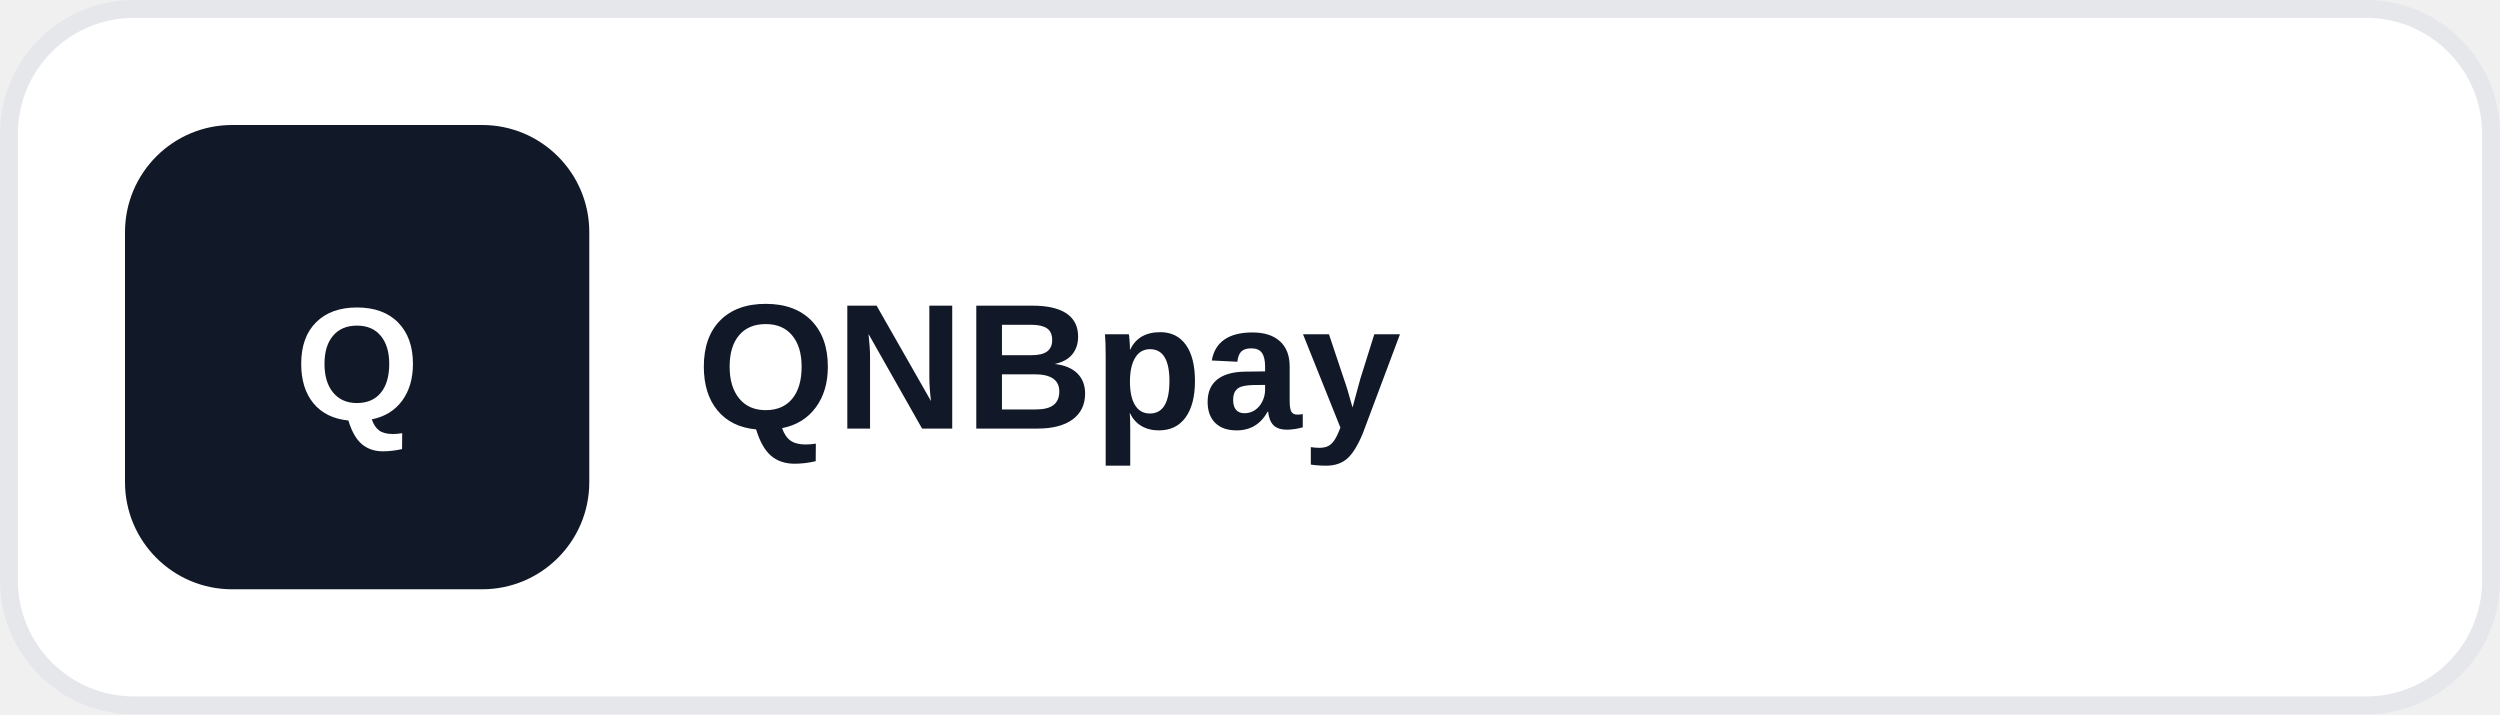
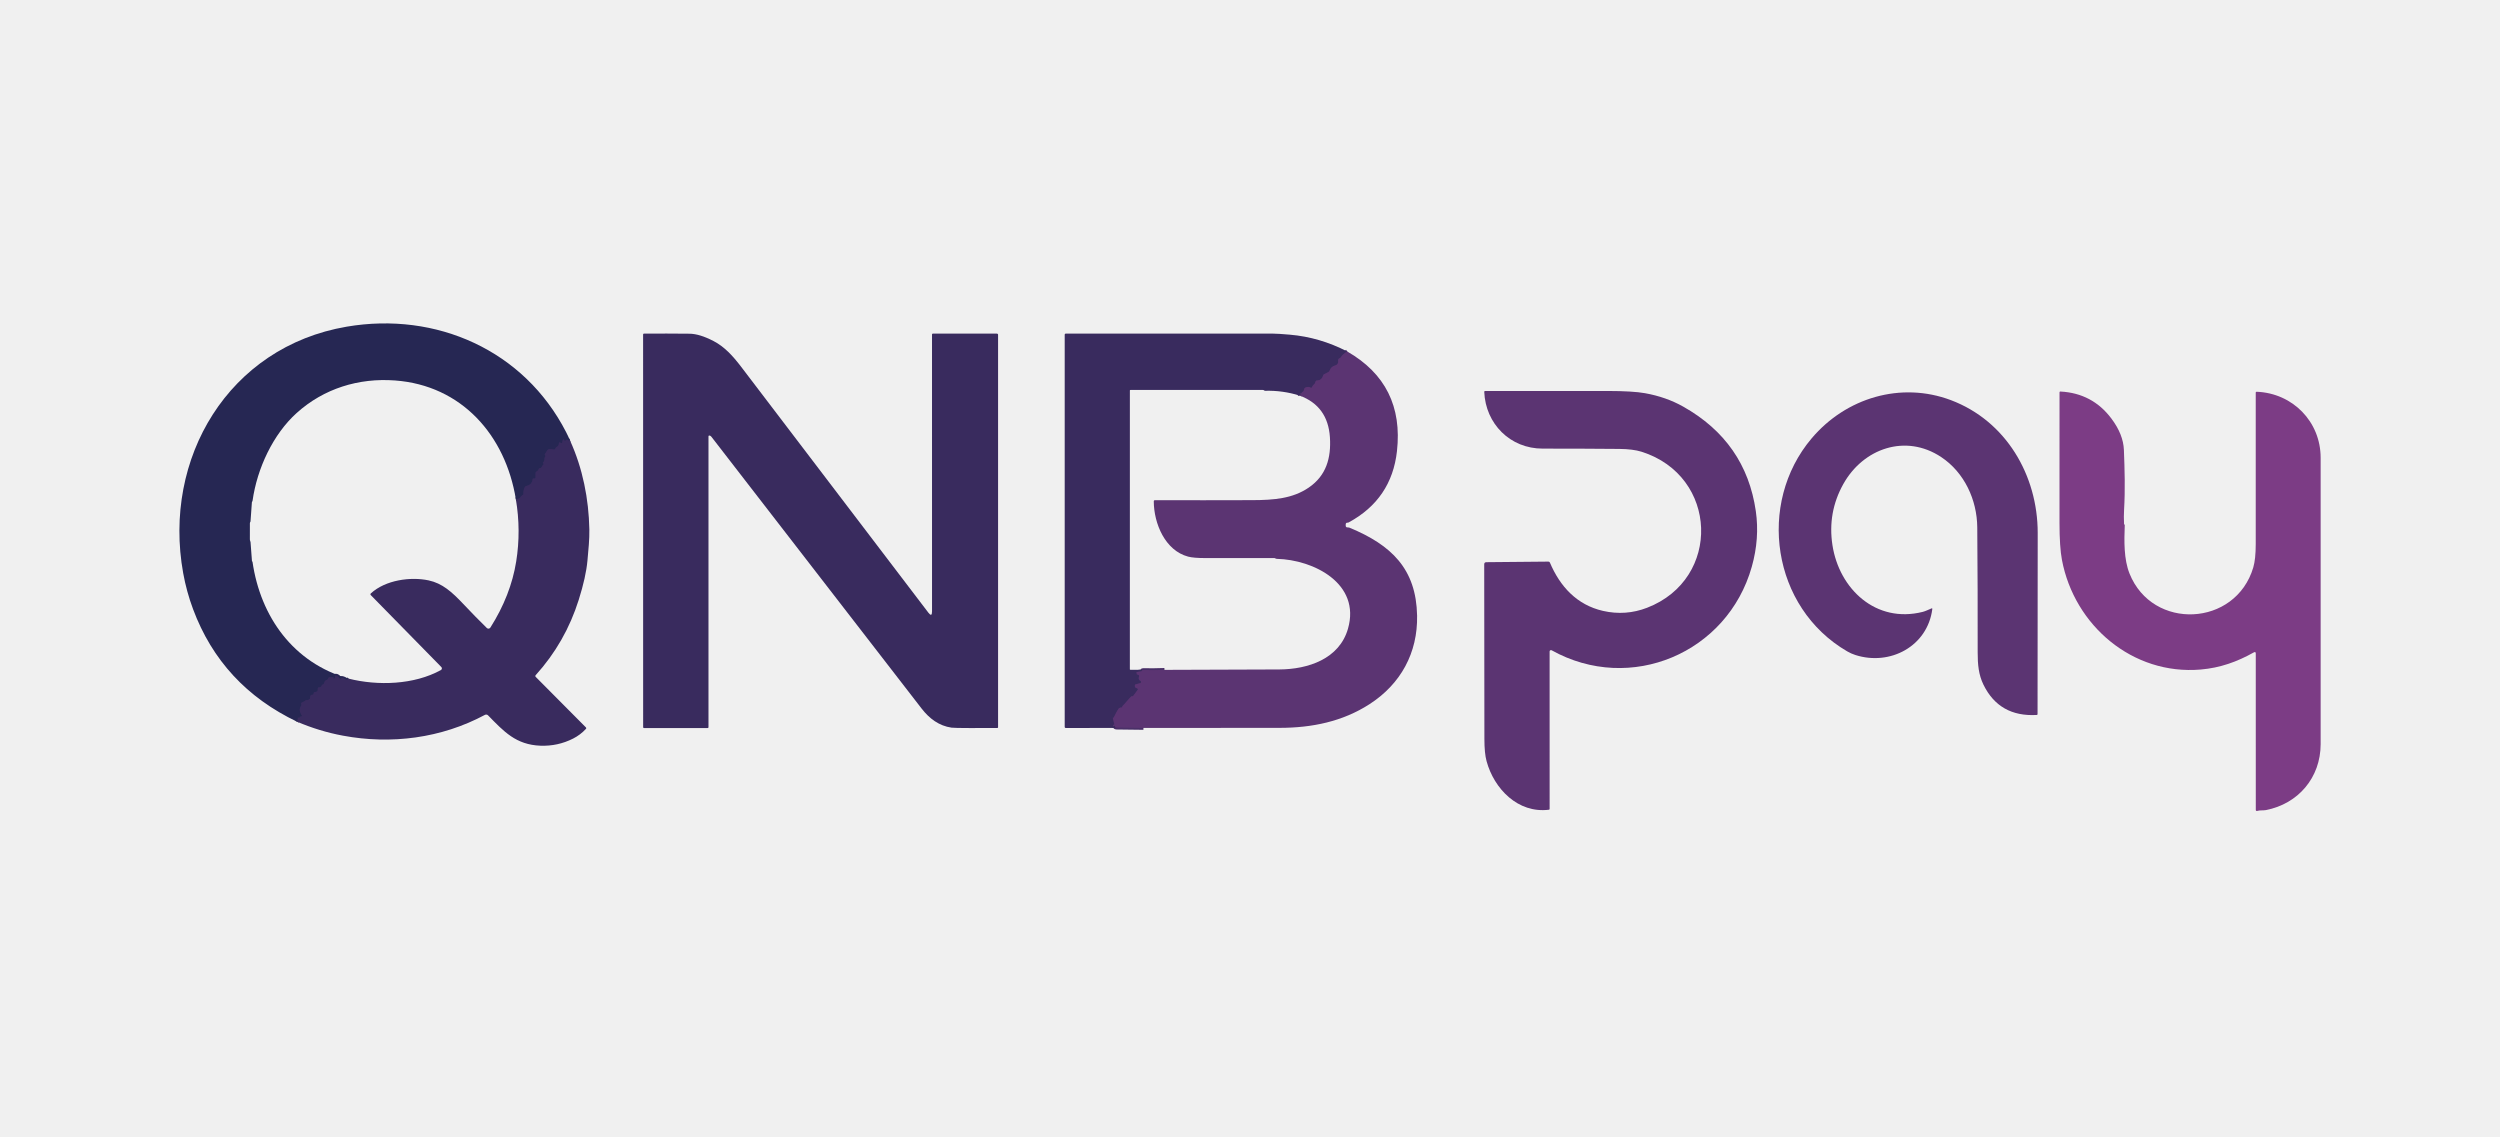
- <svg xmlns="http://www.w3.org/2000/svg" viewBox="0 0 280 80" role="img" aria-labelledby="title">
-   <rect x="1" y="1" width="278" height="78" rx="14" fill="#ffffff" stroke="#e5e7eb" stroke-width="2" />
-   <rect x="14" y="14" width="52" height="52" rx="12" fill="#111827" />
-   <text x="40" y="47" text-anchor="middle" fill="#ffffff" font-family="Arial, sans-serif" font-size="18" font-weight="700">Q</text>
-   <text x="78" y="48" fill="#111827" font-family="Arial, sans-serif" font-size="20" font-weight="700">QNBpay</text>
+ <svg xmlns="http://www.w3.org/2000/svg" version="1.1" viewBox="0.00 0.00 1338.00 608.00">
+   <g stroke-width="2.00" fill="none" stroke-linecap="butt">
+     <path stroke="#302959" vector-effect="non-scaling-stroke" d="   M 305.09 235.77   Q 304.37 235.97 303.75 235.46   Q 303.35 235.14 302.98 235.51   L 302.66 235.83   Q 302.37 236.12 302.08 235.84   Q 301.93 235.69 301.90 235.50   Q 301.77 234.63 301.27 235.40   Q 301.01 235.80 300.92 236.78   A 0.43 0.42 7.4 0 1 300.42 237.16   Q 300.08 237.10 299.90 236.91   A 0.44 0.44 0.0 0 0 299.13 237.21   Q 299.14 238.54 297.97 239.22   Q 297.50 239.49 297.24 239.98   L 297.09 240.26   Q 296.82 240.76 296.29 240.58   Q 295.09 240.18 293.80 240.41   Q 293.27 240.51 292.97 240.96   L 291.64 242.96   Q 291.40 243.32 291.68 243.65   Q 291.88 243.88 291.88 244.13   A 0.72 0.29 86.4 0 1 291.71 244.64   Q 291.58 244.73 291.49 244.87   Q 291.37 245.06 291.40 245.43   Q 291.49 246.72 290.57 247.64   Q 290.53 247.68 290.56 247.73   L 290.83 248.10   Q 291.07 248.43 290.78 248.71   L 290.32 249.17   Q 290.08 249.41 289.99 249.74   Q 289.80 250.42 289.06 250.49   Q 288.53 250.54 288.33 251.04   Q 287.95 251.98 287.04 252.42   A 0.76 0.76 0.0 0 0 286.62 253.10   L 286.61 255.50   Q 286.61 256.11 286.00 256.11   L 285.50 256.11   Q 285.10 256.11 285.06 256.51   Q 284.72 259.50 281.61 260.10   Q 281.13 260.20 280.91 260.62   Q 280.02 262.31 280.12 264.19   Q 280.15 264.71 279.70 264.97   Q 278.79 265.50 278.25 266.38   Q 278.00 266.78 277.53 266.89   L 276.09 267.21" />
+     <path stroke="#302959" vector-effect="non-scaling-stroke" d="   M 186.56 363.20   Q 186.14 363.70 185.60 363.80   Q 185.16 363.88 184.81 363.61   Q 183.90 362.88 182.94 362.86   Q 182.71 362.85 182.72 363.07   Q 182.72 363.23 182.68 363.37   Q 182.56 363.70 182.25 363.54   C 181.41 363.10 181.25 362.20 180.60 361.83   Q 180.15 361.58 179.63 361.61   Q 179.20 361.63 179.32 362.05   Q 179.44 362.50 179.31 362.85   Q 179.17 363.22 178.77 363.20   Q 178.49 363.18 178.23 362.96   A 0.13 0.13 0.0 0 1 178.27 362.74   L 178.63 362.61   A 0.07 0.06 -51.0 0 0 178.62 362.48   L 176.72 362.39   Q 176.28 362.37 175.94 362.64   Q 175.65 362.87 175.54 363.26   Q 175.41 363.70 174.98 363.82   Q 173.80 364.16 173.54 365.42   Q 173.45 365.84 173.29 366.00   Q 173.04 366.25 172.71 366.38   Q 172.33 366.52 172.17 366.90   Q 171.71 367.97 170.66 367.87   A 0.53 0.52 90.0 0 0 170.09 368.45   Q 170.30 370.40 168.54 370.38   Q 167.93 370.38 167.87 370.98   Q 167.78 371.94 166.90 371.87   A 0.56 0.56 0.0 0 0 166.48 372.01   Q 165.75 372.66 165.96 373.48   Q 166.05 373.84 165.78 374.09   Q 164.98 374.82 164.06 374.68   A 0.65 0.64 -64.0 0 0 163.47 374.89   C 162.73 375.69 161.65 375.73 161.28 376.19   Q 161.06 376.48 161.23 376.85   A 0.88 0.86 49.9 0 1 161.16 377.74   Q 159.70 379.75 161.16 382.35   Q 161.26 382.53 161.41 382.66   Q 161.56 382.80 161.61 383.00   A 0.37 0.36 -6.8 0 1 161.25 383.45   Q 160.88 383.44 160.50 383.63   Q 160.42 383.67 160.46 383.70   Q 160.55 383.80 160.51 383.97   Q 160.47 384.11 160.31 384.11   L 159.75 384.11   Q 159.32 384.11 159.37 384.55   Q 159.46 385.39 159.03 386.28" />
+     <path stroke="#4a3068" vector-effect="non-scaling-stroke" d="   M 721.00 188.09   Q 718.62 189.63 717.67 191.13   Q 717.39 191.57 716.90 191.76   Q 716.02 192.10 716.20 193.28   A 2.02 2.02 0.0 0 1 714.68 195.57   Q 712.37 196.13 711.64 198.33   Q 711.45 198.90 710.91 199.16   L 708.70 200.26   Q 708.24 200.49 708.11 200.98   Q 707.44 203.56 704.75 203.65   Q 704.35 203.66 704.16 204.01   Q 703.92 204.44 703.85 204.85   Q 703.76 205.31 703.39 205.60   Q 702.60 206.22 702.17 207.19   Q 701.88 207.84 701.31 207.42   Q 700.42 206.79 698.85 207.35   A 1.48 1.47 -8.4 0 0 697.87 208.66   Q 697.81 209.97 696.20 209.88   Q 696.63 209.77 696.83 210.08   Q 697.11 210.49 696.62 210.44   Q 696.32 210.42 696.06 210.53   Q 695.87 210.62 696.00 210.75   Q 696.06 210.82 696.13 210.87   Q 696.48 211.16 695.88 211.32   Q 695.50 211.42 695.55 211.72" />
+     <path stroke="#4a3068" vector-effect="non-scaling-stroke" d="   M 623.22 358.51   Q 617.44 358.74 611.66 358.62   Q 611.47 358.62 611.35 358.71   Q 611.19 358.83 611.14 359.00   Q 611.05 359.26 610.78 359.31   L 608.28 359.70   A 0.15 0.15 0.0 0 0 608.23 359.98   Q 608.37 360.05 608.50 360.10   A 0.17 0.16 -45.3 0 1 608.50 360.41   Q 608.38 360.45 608.26 360.51   A 0.12 0.12 0.0 0 0 608.26 360.73   L 609.27 361.22   Q 609.87 361.51 609.63 362.14   Q 609.03 363.67 610.40 364.44   A 0.64 0.64 0.0 0 1 610.26 365.61   L 607.76 366.29   A 0.50 0.49 83.9 0 0 607.39 366.76   L 607.38 367.24   Q 607.37 367.87 607.95 368.12   L 608.66 368.44   Q 609.26 368.71 608.87 369.24   L 606.47 372.50   A 0.33 0.33 0.0 0 1 606.20 372.64   L 605.81 372.64   A 0.73 0.70 19.7 0 0 605.27 372.88   L 600.73 377.96   Q 600.65 378.05 600.64 378.17   Q 600.64 378.30 600.62 378.43   Q 600.60 378.63 600.40 378.63   Q 599.13 378.61 598.51 379.51   Q 597.70 380.70 596.08 384.02   Q 596.02 384.14 595.89 384.13   Q 595.75 384.12 595.64 384.18   Q 595.59 384.20 595.60 384.26   L 596.29 387.23   Q 596.32 387.38 596.35 387.40   Q 596.46 387.48 596.58 387.53   Q 596.65 387.56 596.50 387.64   L 595.97 387.93   A 0.33 0.32 79.5 0 0 595.80 388.18   Q 595.78 388.38 595.84 388.56   Q 595.95 388.88 596.17 388.63   Q 596.34 388.43 596.54 388.38   Q 596.85 388.29 596.76 388.60   Q 596.70 388.81 596.76 389.01   Q 596.88 389.42 597.30 389.42   L 611.97 389.60" />
+   </g>
+   <path fill="#262753" d="   M 305.09 235.77   Q 304.37 235.97 303.75 235.46   Q 303.35 235.14 302.98 235.51   L 302.66 235.83   Q 302.37 236.12 302.08 235.84   Q 301.93 235.69 301.90 235.50   Q 301.77 234.63 301.27 235.40   Q 301.01 235.80 300.92 236.78   A 0.43 0.42 7.4 0 1 300.42 237.16   Q 300.08 237.10 299.90 236.91   A 0.44 0.44 0.0 0 0 299.13 237.21   Q 299.14 238.54 297.97 239.22   Q 297.50 239.49 297.24 239.98   L 297.09 240.26   Q 296.82 240.76 296.29 240.58   Q 295.09 240.18 293.80 240.41   Q 293.27 240.51 292.97 240.96   L 291.64 242.96   Q 291.40 243.32 291.68 243.65   Q 291.88 243.88 291.88 244.13   A 0.72 0.29 86.4 0 1 291.71 244.64   Q 291.58 244.73 291.49 244.87   Q 291.37 245.06 291.40 245.43   Q 291.49 246.72 290.57 247.64   Q 290.53 247.68 290.56 247.73   L 290.83 248.10   Q 291.07 248.43 290.78 248.71   L 290.32 249.17   Q 290.08 249.41 289.99 249.74   Q 289.80 250.42 289.06 250.49   Q 288.53 250.54 288.33 251.04   Q 287.95 251.98 287.04 252.42   A 0.76 0.76 0.0 0 0 286.62 253.10   L 286.61 255.50   Q 286.61 256.11 286.00 256.11   L 285.50 256.11   Q 285.10 256.11 285.06 256.51   Q 284.72 259.50 281.61 260.10   Q 281.13 260.20 280.91 260.62   Q 280.02 262.31 280.12 264.19   Q 280.15 264.71 279.70 264.97   Q 278.79 265.50 278.25 266.38   Q 278.00 266.78 277.53 266.89   L 276.09 267.21   C 270.52 232.95 247.09 206.24 211.37 203.62   C 192.00 202.20 173.38 207.89 158.78 221.03   C 146.17 232.39 137.60 250.67 135.17 267.99   Q 135.12 268.31 134.91 268.53   A 0.37 0.32 -24.9 0 0 134.82 268.73   L 134.08 279.04   Q 134.07 279.17 133.99 279.29   Q 133.92 279.40 133.85 279.53   Q 133.74 279.74 133.74 279.99   Q 133.76 284.32 133.73 288.66   Q 133.73 289.16 133.94 289.60   Q 134.08 289.91 134.10 290.25   Q 134.41 295.28 134.85 300.30   Q 134.85 300.35 134.89 300.39   L 135.10 300.59   Q 135.13 300.63 135.14 300.68   C 139.42 330.21 157.08 354.83 186.56 363.20   Q 186.14 363.70 185.60 363.80   Q 185.16 363.88 184.81 363.61   Q 183.90 362.88 182.94 362.86   Q 182.71 362.85 182.72 363.07   Q 182.72 363.23 182.68 363.37   Q 182.56 363.70 182.25 363.54   C 181.41 363.10 181.25 362.20 180.60 361.83   Q 180.15 361.58 179.63 361.61   Q 179.20 361.63 179.32 362.05   Q 179.44 362.50 179.31 362.85   Q 179.17 363.22 178.77 363.20   Q 178.49 363.18 178.23 362.96   A 0.13 0.13 0.0 0 1 178.27 362.74   L 178.63 362.61   A 0.07 0.06 -51.0 0 0 178.62 362.48   L 176.72 362.39   Q 176.28 362.37 175.94 362.64   Q 175.65 362.87 175.54 363.26   Q 175.41 363.70 174.98 363.82   Q 173.80 364.16 173.54 365.42   Q 173.45 365.84 173.29 366.00   Q 173.04 366.25 172.71 366.38   Q 172.33 366.52 172.17 366.90   Q 171.71 367.97 170.66 367.87   A 0.53 0.52 90.0 0 0 170.09 368.45   Q 170.30 370.40 168.54 370.38   Q 167.93 370.38 167.87 370.98   Q 167.78 371.94 166.90 371.87   A 0.56 0.56 0.0 0 0 166.48 372.01   Q 165.75 372.66 165.96 373.48   Q 166.05 373.84 165.78 374.09   Q 164.98 374.82 164.06 374.68   A 0.65 0.64 -64.0 0 0 163.47 374.89   C 162.73 375.69 161.65 375.73 161.28 376.19   Q 161.06 376.48 161.23 376.85   A 0.88 0.86 49.9 0 1 161.16 377.74   Q 159.70 379.75 161.16 382.35   Q 161.26 382.53 161.41 382.66   Q 161.56 382.80 161.61 383.00   A 0.37 0.36 -6.8 0 1 161.25 383.45   Q 160.88 383.44 160.50 383.63   Q 160.42 383.67 160.46 383.70   Q 160.55 383.80 160.51 383.97   Q 160.47 384.11 160.31 384.11   L 159.75 384.11   Q 159.32 384.11 159.37 384.55   Q 159.46 385.39 159.03 386.28   Q 118.59 366.99 103.32 326.00   Q 99.83 316.63 98.04 306.74   C 86.93 245.26 122.32 185.62 185.57 174.83   C 233.44 166.67 280.46 187.42 302.96 231.24   Q 304.09 233.44 305.09 235.77   Z" />
+   <path fill="#392b5e" d="   M 379.63 233.08   A 0.41 0.40 2.6 0 0 379.18 233.48   L 379.18 389.24   A 0.42 0.41 -0.0 0 1 378.76 389.65   L 344.69 389.66   Q 344.21 389.66 344.21 389.19   L 344.19 179.02   Q 344.19 178.55 344.66 178.55   Q 356.94 178.47 369.04 178.60   Q 374.43 178.65 381.96 182.57   C 387.72 185.57 392.18 190.43 396.62 196.25   Q 446.78 262.11 496.87 327.91   Q 498.82 330.46 498.82 327.25   L 498.81 178.99   A 0.45 0.45 0.0 0 1 499.26 178.54   L 533.55 178.56   A 0.62 0.61 0.0 0 1 534.17 179.17   L 534.17 389.24   A 0.37 0.37 0.0 0 1 533.80 389.61   Q 526.53 389.66 519.26 389.65   Q 510.68 389.64 509.26 389.44   C 502.60 388.48 497.43 384.63 493.27 379.25   Q 436.99 306.50 380.73 233.74   Q 380.27 233.13 379.63 233.08   Z" />
+   <path fill="#392b5e" d="   M 721.00 188.09   Q 718.62 189.63 717.67 191.13   Q 717.39 191.57 716.90 191.76   Q 716.02 192.10 716.20 193.28   A 2.02 2.02 0.0 0 1 714.68 195.57   Q 712.37 196.13 711.64 198.33   Q 711.45 198.90 710.91 199.16   L 708.70 200.26   Q 708.24 200.49 708.11 200.98   Q 707.44 203.56 704.75 203.65   Q 704.35 203.66 704.16 204.01   Q 703.92 204.44 703.85 204.85   Q 703.76 205.31 703.39 205.60   Q 702.60 206.22 702.17 207.19   Q 701.88 207.84 701.31 207.42   Q 700.42 206.79 698.85 207.35   A 1.48 1.47 -8.4 0 0 697.87 208.66   Q 697.81 209.97 696.20 209.88   Q 696.63 209.77 696.83 210.08   Q 697.11 210.49 696.62 210.44   Q 696.32 210.42 696.06 210.53   Q 695.87 210.62 696.00 210.75   Q 696.06 210.82 696.13 210.87   Q 696.48 211.16 695.88 211.32   Q 695.50 211.42 695.55 211.72   Q 686.47 208.88 676.98 209.15   Q 676.87 209.15 676.78 209.09   Q 676.66 208.99 676.54 208.91   Q 676.25 208.71 675.89 208.71   L 605.01 208.70   Q 604.71 208.70 604.71 208.99   L 604.70 358.21   A 0.25 0.25 0.0 0 0 604.95 358.46   L 623.22 358.51   Q 617.44 358.74 611.66 358.62   Q 611.47 358.62 611.35 358.71   Q 611.19 358.83 611.14 359.00   Q 611.05 359.26 610.78 359.31   L 608.28 359.70   A 0.15 0.15 0.0 0 0 608.23 359.98   Q 608.37 360.05 608.50 360.10   A 0.17 0.16 -45.3 0 1 608.50 360.41   Q 608.38 360.45 608.26 360.51   A 0.12 0.12 0.0 0 0 608.26 360.73   L 609.27 361.22   Q 609.87 361.51 609.63 362.14   Q 609.03 363.67 610.40 364.44   A 0.64 0.64 0.0 0 1 610.26 365.61   L 607.76 366.29   A 0.50 0.49 83.9 0 0 607.39 366.76   L 607.38 367.24   Q 607.37 367.87 607.95 368.12   L 608.66 368.44   Q 609.26 368.71 608.87 369.24   L 606.47 372.50   A 0.33 0.33 0.0 0 1 606.20 372.64   L 605.81 372.64   A 0.73 0.70 19.7 0 0 605.27 372.88   L 600.73 377.96   Q 600.65 378.05 600.64 378.17   Q 600.64 378.30 600.62 378.43   Q 600.60 378.63 600.40 378.63   Q 599.13 378.61 598.51 379.51   Q 597.70 380.70 596.08 384.02   Q 596.02 384.14 595.89 384.13   Q 595.75 384.12 595.64 384.18   Q 595.59 384.20 595.60 384.26   L 596.29 387.23   Q 596.32 387.38 596.35 387.40   Q 596.46 387.48 596.58 387.53   Q 596.65 387.56 596.50 387.64   L 595.97 387.93   A 0.33 0.32 79.5 0 0 595.80 388.18   Q 595.78 388.38 595.84 388.56   Q 595.95 388.88 596.17 388.63   Q 596.34 388.43 596.54 388.38   Q 596.85 388.29 596.76 388.60   Q 596.70 388.81 596.76 389.01   Q 596.88 389.42 597.30 389.42   L 611.97 389.60   L 570.45 389.61   Q 569.83 389.61 569.83 389.00   L 569.83 179.11   A 0.56 0.56 0.0 0 1 570.39 178.55   Q 625.85 178.57 681.50 178.56   Q 683.87 178.56 690.25 179.11   Q 706.33 180.48 721.00 188.09   Z" />
+   <path fill="#5b3472" d="   M 721.00 188.09   Q 751.67 205.68 747.65 241.52   Q 744.78 267.13 721.85 279.58   Q 721.54 279.75 720.92 279.76   Q 720.41 279.77 720.29 280.27   Q 720.12 280.99 720.27 281.71   A 0.66 0.65 85.5 0 0 720.88 282.24   Q 721.91 282.28 722.26 282.42   C 744.67 291.71 757.96 304.42 758.43 329.49   C 758.80 349.39 749.70 366.09 732.94 376.89   C 718.44 386.23 702.09 389.51 685.04 389.55   Q 648.50 389.64 611.97 389.60   L 597.30 389.42   Q 596.88 389.42 596.76 389.01   Q 596.70 388.81 596.76 388.60   Q 596.85 388.29 596.54 388.38   Q 596.34 388.43 596.17 388.63   Q 595.95 388.88 595.84 388.56   Q 595.78 388.38 595.80 388.18   A 0.33 0.32 79.5 0 1 595.97 387.93   L 596.50 387.64   Q 596.65 387.56 596.58 387.53   Q 596.46 387.48 596.35 387.40   Q 596.32 387.38 596.29 387.23   L 595.60 384.26   Q 595.59 384.20 595.64 384.18   Q 595.75 384.12 595.89 384.13   Q 596.02 384.14 596.08 384.02   Q 597.70 380.70 598.51 379.51   Q 599.13 378.61 600.40 378.63   Q 600.60 378.63 600.62 378.43   Q 600.64 378.30 600.64 378.17   Q 600.65 378.05 600.73 377.96   L 605.27 372.88   A 0.73 0.70 19.7 0 1 605.81 372.64   L 606.20 372.64   A 0.33 0.33 0.0 0 0 606.47 372.50   L 608.87 369.24   Q 609.26 368.71 608.66 368.44   L 607.95 368.12   Q 607.37 367.87 607.38 367.24   L 607.39 366.76   A 0.50 0.49 83.9 0 1 607.76 366.29   L 610.26 365.61   A 0.64 0.64 0.0 0 0 610.40 364.44   Q 609.03 363.67 609.63 362.14   Q 609.87 361.51 609.27 361.22   L 608.26 360.73   A 0.12 0.12 0.0 0 1 608.26 360.51   Q 608.38 360.45 608.50 360.41   A 0.17 0.16 -45.3 0 0 608.50 360.10   Q 608.37 360.05 608.23 359.98   A 0.15 0.15 0.0 0 1 608.28 359.70   L 610.78 359.31   Q 611.05 359.26 611.14 359.00   Q 611.19 358.83 611.35 358.71   Q 611.47 358.62 611.66 358.62   Q 617.44 358.74 623.22 358.51   Q 653.98 358.47 684.74 358.29   C 700.12 358.19 716.77 352.65 721.42 336.55   C 728.43 312.26 702.96 299.55 683.37 299.10   C 682.77 299.08 682.41 298.67 682.00 298.67   Q 663.61 298.66 645.20 298.68   Q 638.85 298.69 635.87 297.90   C 623.55 294.63 617.56 280.15 617.50 268.37   Q 617.50 267.69 618.19 267.69   Q 644.00 267.77 670.18 267.68   C 681.90 267.64 691.82 266.84 700.43 260.96   C 709.83 254.55 712.49 245.05 711.77 234.00   Q 710.67 217.30 695.55 211.72   Q 695.50 211.42 695.88 211.32   Q 696.48 211.16 696.13 210.87   Q 696.06 210.82 696.00 210.75   Q 695.87 210.62 696.06 210.53   Q 696.32 210.42 696.62 210.44   Q 697.11 210.49 696.83 210.08   Q 696.63 209.77 696.20 209.88   Q 697.81 209.97 697.87 208.66   A 1.48 1.47 -8.4 0 1 698.85 207.35   Q 700.42 206.79 701.31 207.42   Q 701.88 207.84 702.17 207.19   Q 702.60 206.22 703.39 205.60   Q 703.76 205.31 703.85 204.85   Q 703.92 204.44 704.16 204.01   Q 704.35 203.66 704.75 203.65   Q 707.44 203.56 708.11 200.98   Q 708.24 200.49 708.70 200.26   L 710.91 199.16   Q 711.45 198.90 711.64 198.33   Q 712.37 196.13 714.68 195.57   A 2.02 2.02 0.0 0 0 716.20 193.28   Q 716.02 192.10 716.90 191.76   Q 717.39 191.57 717.67 191.13   Q 718.62 189.63 721.00 188.09   Z" />
+   <path fill="#5b3472" d="   M 829.35 348.67   L 829.36 432.93   Q 829.36 433.32 828.96 433.37   C 812.42 435.42 799.62 422.18 795.60 407.34   Q 794.46 403.13 794.45 395.56   Q 794.42 350.35 794.35 302.04   Q 794.35 300.89 795.50 300.88   L 828.74 300.57   A 0.82 0.82 0.0 0 1 829.50 301.08   C 834.92 313.90 843.96 323.78 857.96 326.96   Q 870.04 329.70 881.50 325.28   C 921.54 309.85 919.63 254.66 878.49 241.75   Q 873.99 240.34 866.74 240.27   Q 846.21 240.08 825.67 240.10   C 808.25 240.13 795.08 226.82 794.37 209.73   Q 794.35 209.25 794.83 209.25   Q 827.66 209.22 860.49 209.25   Q 873.93 209.27 880.42 210.44   Q 891.74 212.48 900.85 217.62   Q 934.37 236.49 939.71 273.55   Q 941.82 288.19 937.56 303.31   C 924.53 349.55 872.57 371.53 830.44 348.03   A 0.73 0.73 0.0 0 0 829.35 348.67   Z" />
+   <path fill="#7c3c85" d="   M 1207.29 349.80   Q 1207.29 348.58 1206.22 349.18   C 1197.24 354.22 1188.16 357.45 1177.86 358.33   C 1141.37 361.46 1110.18 334.75 1103.55 299.66   Q 1102.25 292.78 1102.24 279.75   Q 1102.23 244.91 1102.26 210.06   Q 1102.26 209.52 1102.80 209.55   Q 1119.84 210.46 1130.00 223.98   Q 1136.38 232.47 1136.71 240.76   C 1137.13 251.44 1137.44 262.06 1136.81 272.75   Q 1136.59 276.53 1136.79 280.32   Q 1136.80 280.53 1136.89 280.64   Q 1136.97 280.75 1137.08 280.82   Q 1137.18 280.89 1137.17 281.01   C 1136.84 289.61 1136.64 299.28 1139.73 306.99   C 1152.00 337.61 1196.52 335.54 1205.95 303.70   Q 1207.27 299.23 1207.27 291.15   Q 1207.27 250.67 1207.27 210.19   Q 1207.27 209.65 1207.81 209.67   C 1227.04 210.44 1242.00 225.65 1242.01 245.00   Q 1242.04 321.62 1242.01 398.25   C 1242.00 416.16 1230.04 430.21 1212.65 433.57   C 1211.24 433.84 1209.50 433.55 1208.01 434.02   A 0.55 0.54 81.1 0 1 1207.30 433.50   L 1207.29 349.80   Z" />
+   <path fill="#5b3472" d="   M 1029.03 327.48   C 1030.48 327.12 1032.21 326.25 1033.72 325.63   Q 1034.24 325.41 1034.17 325.98   C 1031.61 345.89 1011.58 356.52 993.00 350.56   Q 990.72 349.83 988.64 348.62   C 948.29 325.17 940.16 269.41 969.60 234.60   C 987.99 212.86 1017.37 204.09 1044.11 214.15   C 1073.59 225.26 1090.59 254.32 1090.58 285.25   Q 1090.56 333.72 1090.50 382.19   Q 1090.50 382.63 1090.06 382.65   Q 1070.05 383.78 1061.57 366.50   C 1058.96 361.18 1058.44 355.67 1058.45 349.05   Q 1058.51 315.65 1058.23 282.25   C 1058.11 267.54 1051.35 252.85 1038.90 244.60   C 1019.86 231.98 997.15 240.02 986.53 259.08   Q 978.05 274.30 980.72 291.73   C 984.33 315.28 1004.04 333.77 1029.03 327.48   Z" />
+   <path fill="#392b5e" d="   M 305.09 235.77   C 311.88 250.70 315.09 266.96 315.42 283.33   C 315.53 288.65 314.90 294.45 314.41 300.00   Q 313.64 308.63 309.75 320.99   Q 302.59 343.78 286.67 361.38   A 0.64 0.63 -46.7 0 0 286.69 362.25   L 313.60 389.33   Q 313.96 389.69 313.62 390.07   Q 310.62 393.32 306.74 395.28   Q 298.52 399.45 289.25 399.10   C 276.12 398.60 269.65 391.49 261.21 382.86   A 1.42 1.41 -36.1 0 0 259.53 382.60   C 236.23 395.09 209.38 398.57 183.50 393.72   Q 170.98 391.38 159.03 386.28   Q 159.46 385.39 159.37 384.55   Q 159.32 384.11 159.75 384.11   L 160.31 384.11   Q 160.47 384.11 160.51 383.97   Q 160.55 383.80 160.46 383.70   Q 160.42 383.67 160.50 383.63   Q 160.88 383.44 161.25 383.45   A 0.37 0.36 -6.8 0 0 161.61 383.00   Q 161.56 382.80 161.41 382.66   Q 161.26 382.53 161.16 382.35   Q 159.70 379.75 161.16 377.74   A 0.88 0.86 49.9 0 0 161.23 376.85   Q 161.06 376.48 161.28 376.19   C 161.65 375.73 162.73 375.69 163.47 374.89   A 0.65 0.64 -64.0 0 1 164.06 374.68   Q 164.98 374.82 165.78 374.09   Q 166.05 373.84 165.96 373.48   Q 165.75 372.66 166.48 372.01   A 0.56 0.56 0.0 0 1 166.90 371.87   Q 167.78 371.94 167.87 370.98   Q 167.93 370.38 168.54 370.38   Q 170.30 370.40 170.09 368.45   A 0.53 0.52 90.0 0 1 170.66 367.87   Q 171.71 367.97 172.17 366.90   Q 172.33 366.52 172.71 366.38   Q 173.04 366.25 173.29 366.00   Q 173.45 365.84 173.54 365.42   Q 173.80 364.16 174.98 363.82   Q 175.41 363.70 175.54 363.26   Q 175.65 362.87 175.94 362.64   Q 176.28 362.37 176.72 362.39   L 178.62 362.48   A 0.07 0.06 -51.0 0 1 178.63 362.61   L 178.27 362.74   A 0.13 0.13 0.0 0 0 178.23 362.96   Q 178.49 363.18 178.77 363.20   Q 179.17 363.22 179.31 362.85   Q 179.44 362.50 179.32 362.05   Q 179.20 361.63 179.63 361.61   Q 180.15 361.58 180.60 361.83   C 181.25 362.20 181.41 363.10 182.25 363.54   Q 182.56 363.70 182.68 363.37   Q 182.72 363.23 182.72 363.07   Q 182.71 362.85 182.94 362.86   Q 183.90 362.88 184.81 363.61   Q 185.16 363.88 185.60 363.80   Q 186.14 363.70 186.56 363.20   C 202.26 367.15 221.60 366.51 235.97 358.62   A 1.02 1.02 0.0 0 0 236.21 357.01   L 198.48 318.54   Q 197.99 318.04 198.50 317.57   C 206.30 310.41 219.74 308.56 229.39 310.62   C 236.70 312.19 241.78 316.70 247.98 323.27   Q 254.45 330.13 260.54 336.10   A 1.23 1.23 0.0 0 0 262.45 335.88   Q 273.36 318.68 276.27 300.50   Q 278.92 283.94 276.09 267.21   L 277.53 266.89   Q 278.00 266.78 278.25 266.38   Q 278.79 265.50 279.70 264.97   Q 280.15 264.71 280.12 264.19   Q 280.02 262.31 280.91 260.62   Q 281.13 260.20 281.61 260.10   Q 284.72 259.50 285.06 256.51   Q 285.10 256.11 285.50 256.11   L 286.00 256.11   Q 286.61 256.11 286.61 255.50   L 286.62 253.10   A 0.76 0.76 0.0 0 1 287.04 252.42   Q 287.95 251.98 288.33 251.04   Q 288.53 250.54 289.06 250.49   Q 289.80 250.42 289.99 249.74   Q 290.08 249.41 290.32 249.17   L 290.78 248.71   Q 291.07 248.43 290.83 248.10   L 290.56 247.73   Q 290.53 247.68 290.57 247.64   Q 291.49 246.72 291.40 245.43   Q 291.37 245.06 291.49 244.87   Q 291.58 244.73 291.71 244.64   A 0.72 0.29 86.4 0 0 291.88 244.13   Q 291.88 243.88 291.68 243.65   Q 291.40 243.32 291.64 242.96   L 292.97 240.96   Q 293.27 240.51 293.80 240.41   Q 295.09 240.18 296.29 240.58   Q 296.82 240.76 297.09 240.26   L 297.24 239.98   Q 297.50 239.49 297.97 239.22   Q 299.14 238.54 299.13 237.21   A 0.44 0.44 0.0 0 1 299.90 236.91   Q 300.08 237.10 300.42 237.16   A 0.43 0.42 7.4 0 0 300.92 236.78   Q 301.01 235.80 301.27 235.40   Q 301.77 234.63 301.90 235.50   Q 301.93 235.69 302.08 235.84   Q 302.37 236.12 302.66 235.83   L 302.98 235.51   Q 303.35 235.14 303.75 235.46   Q 304.37 235.97 305.09 235.77   Z" />
</svg>
